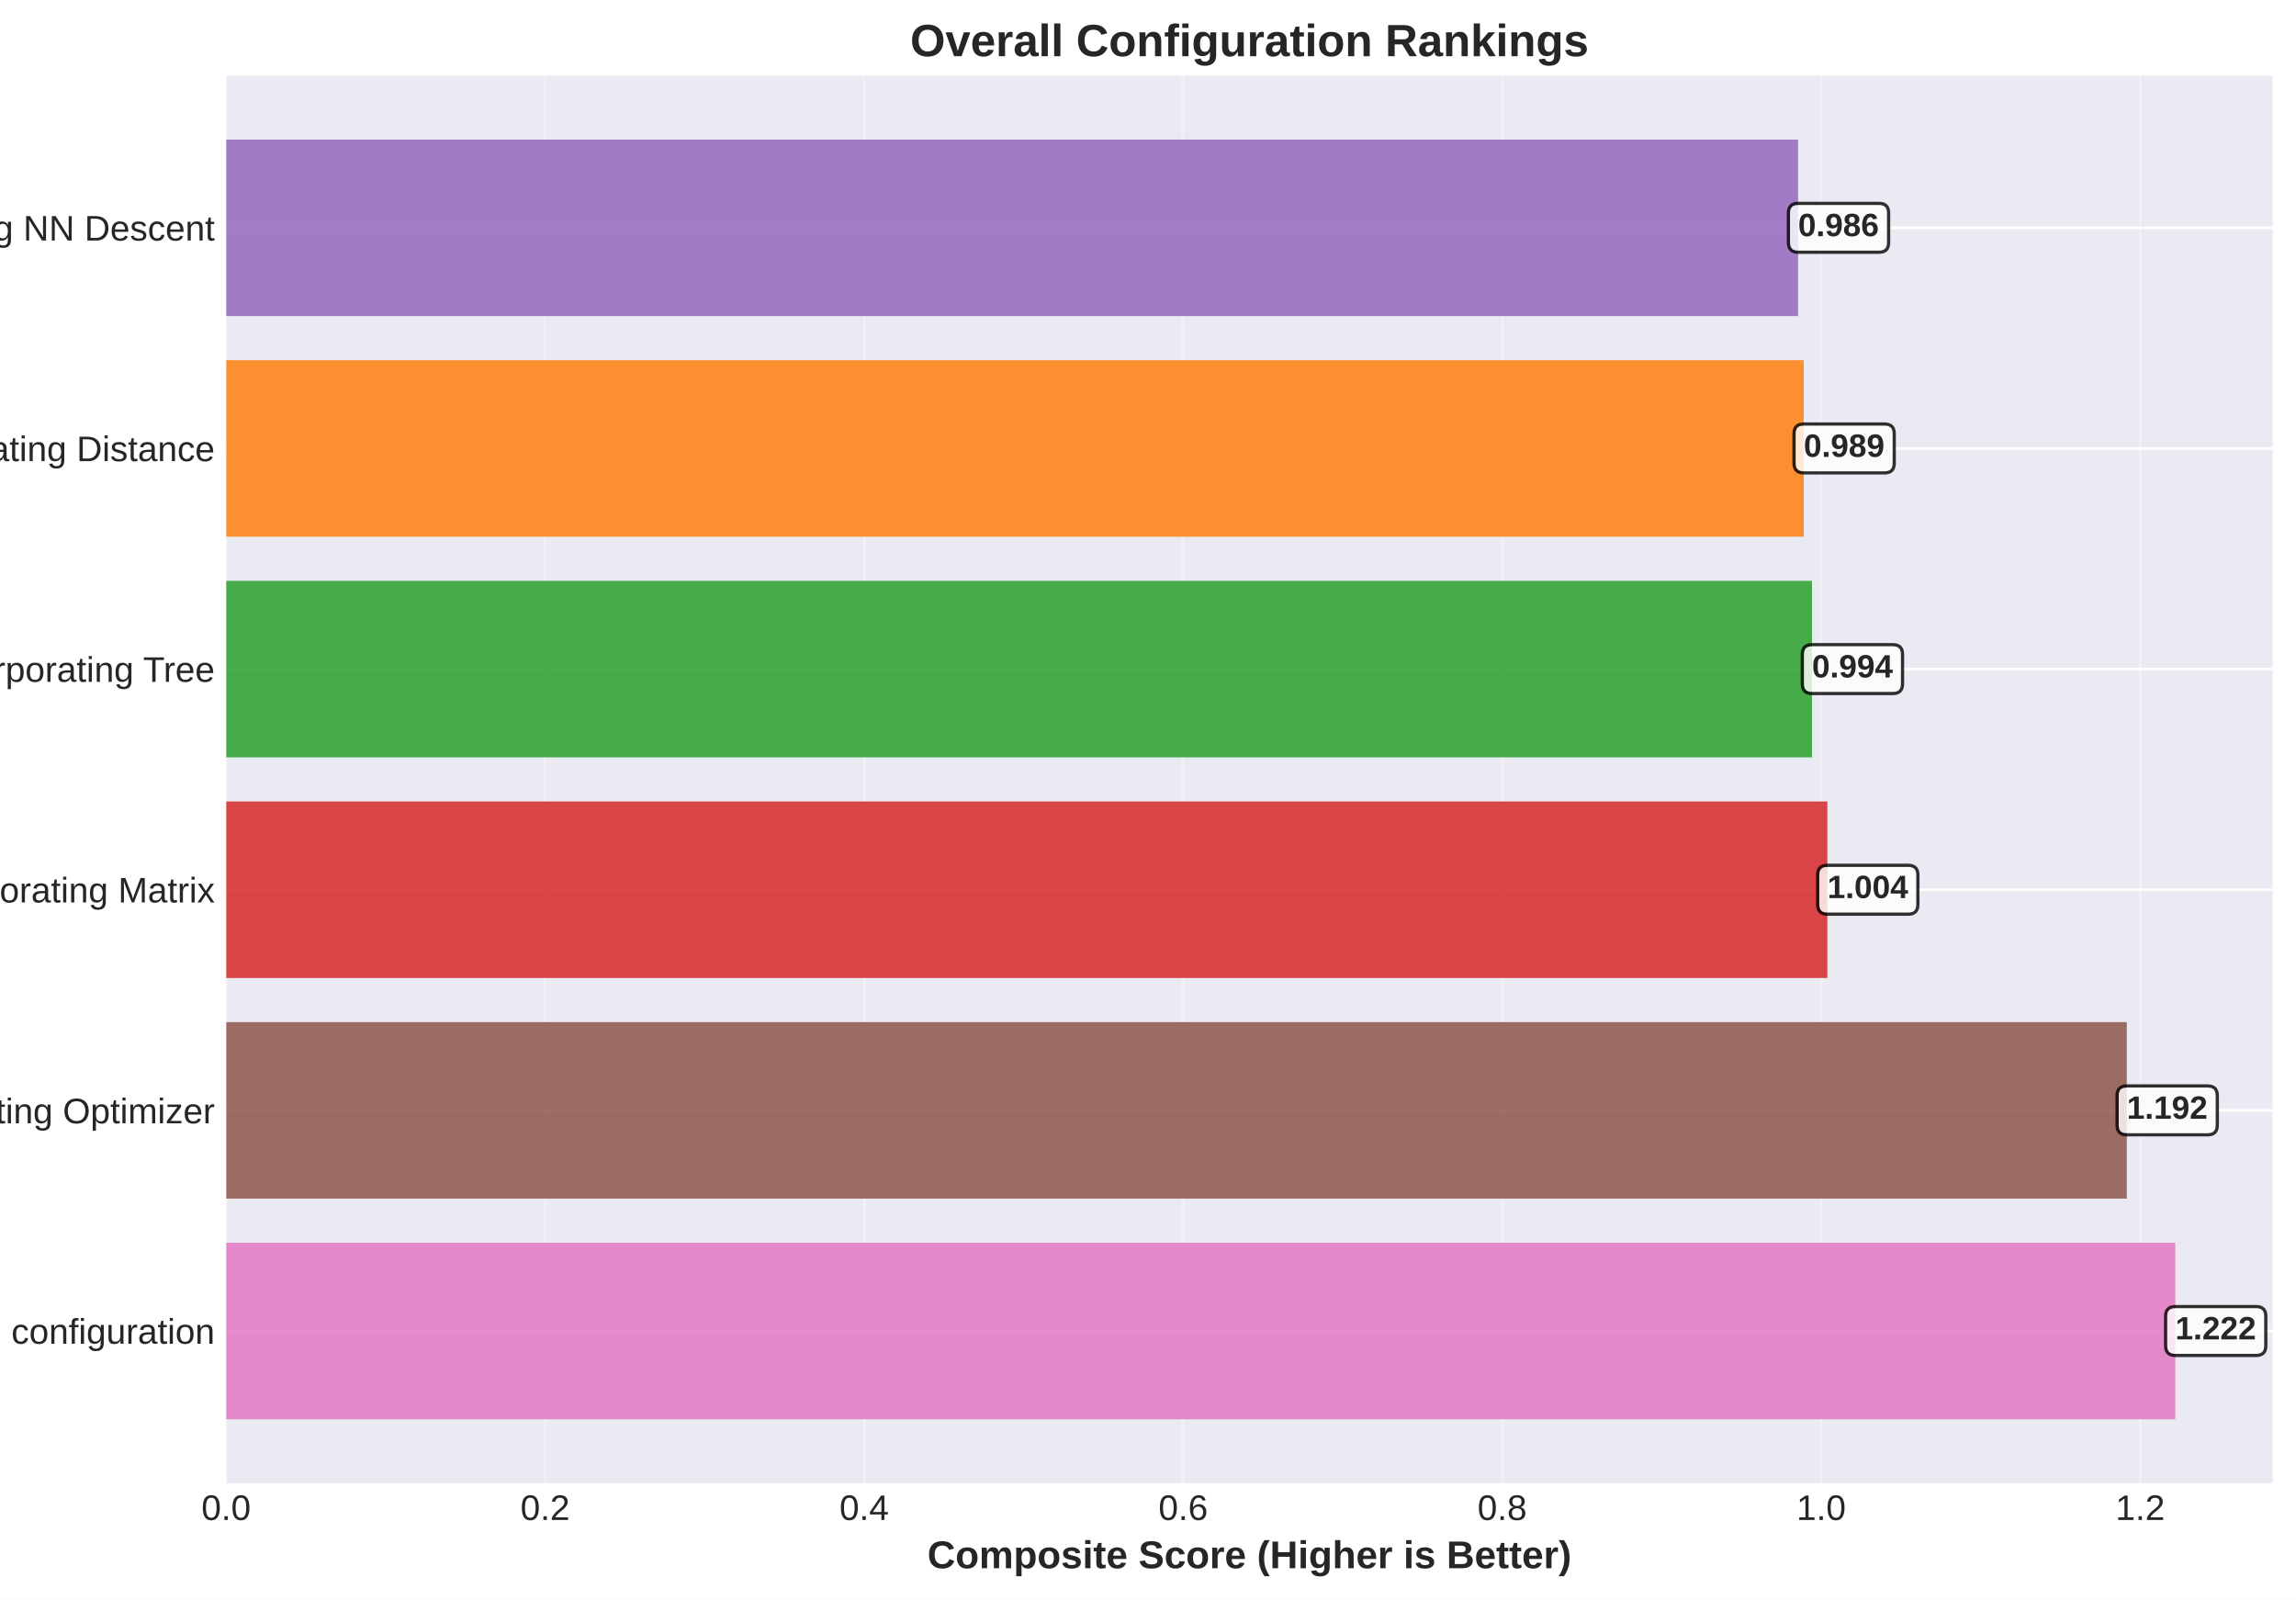
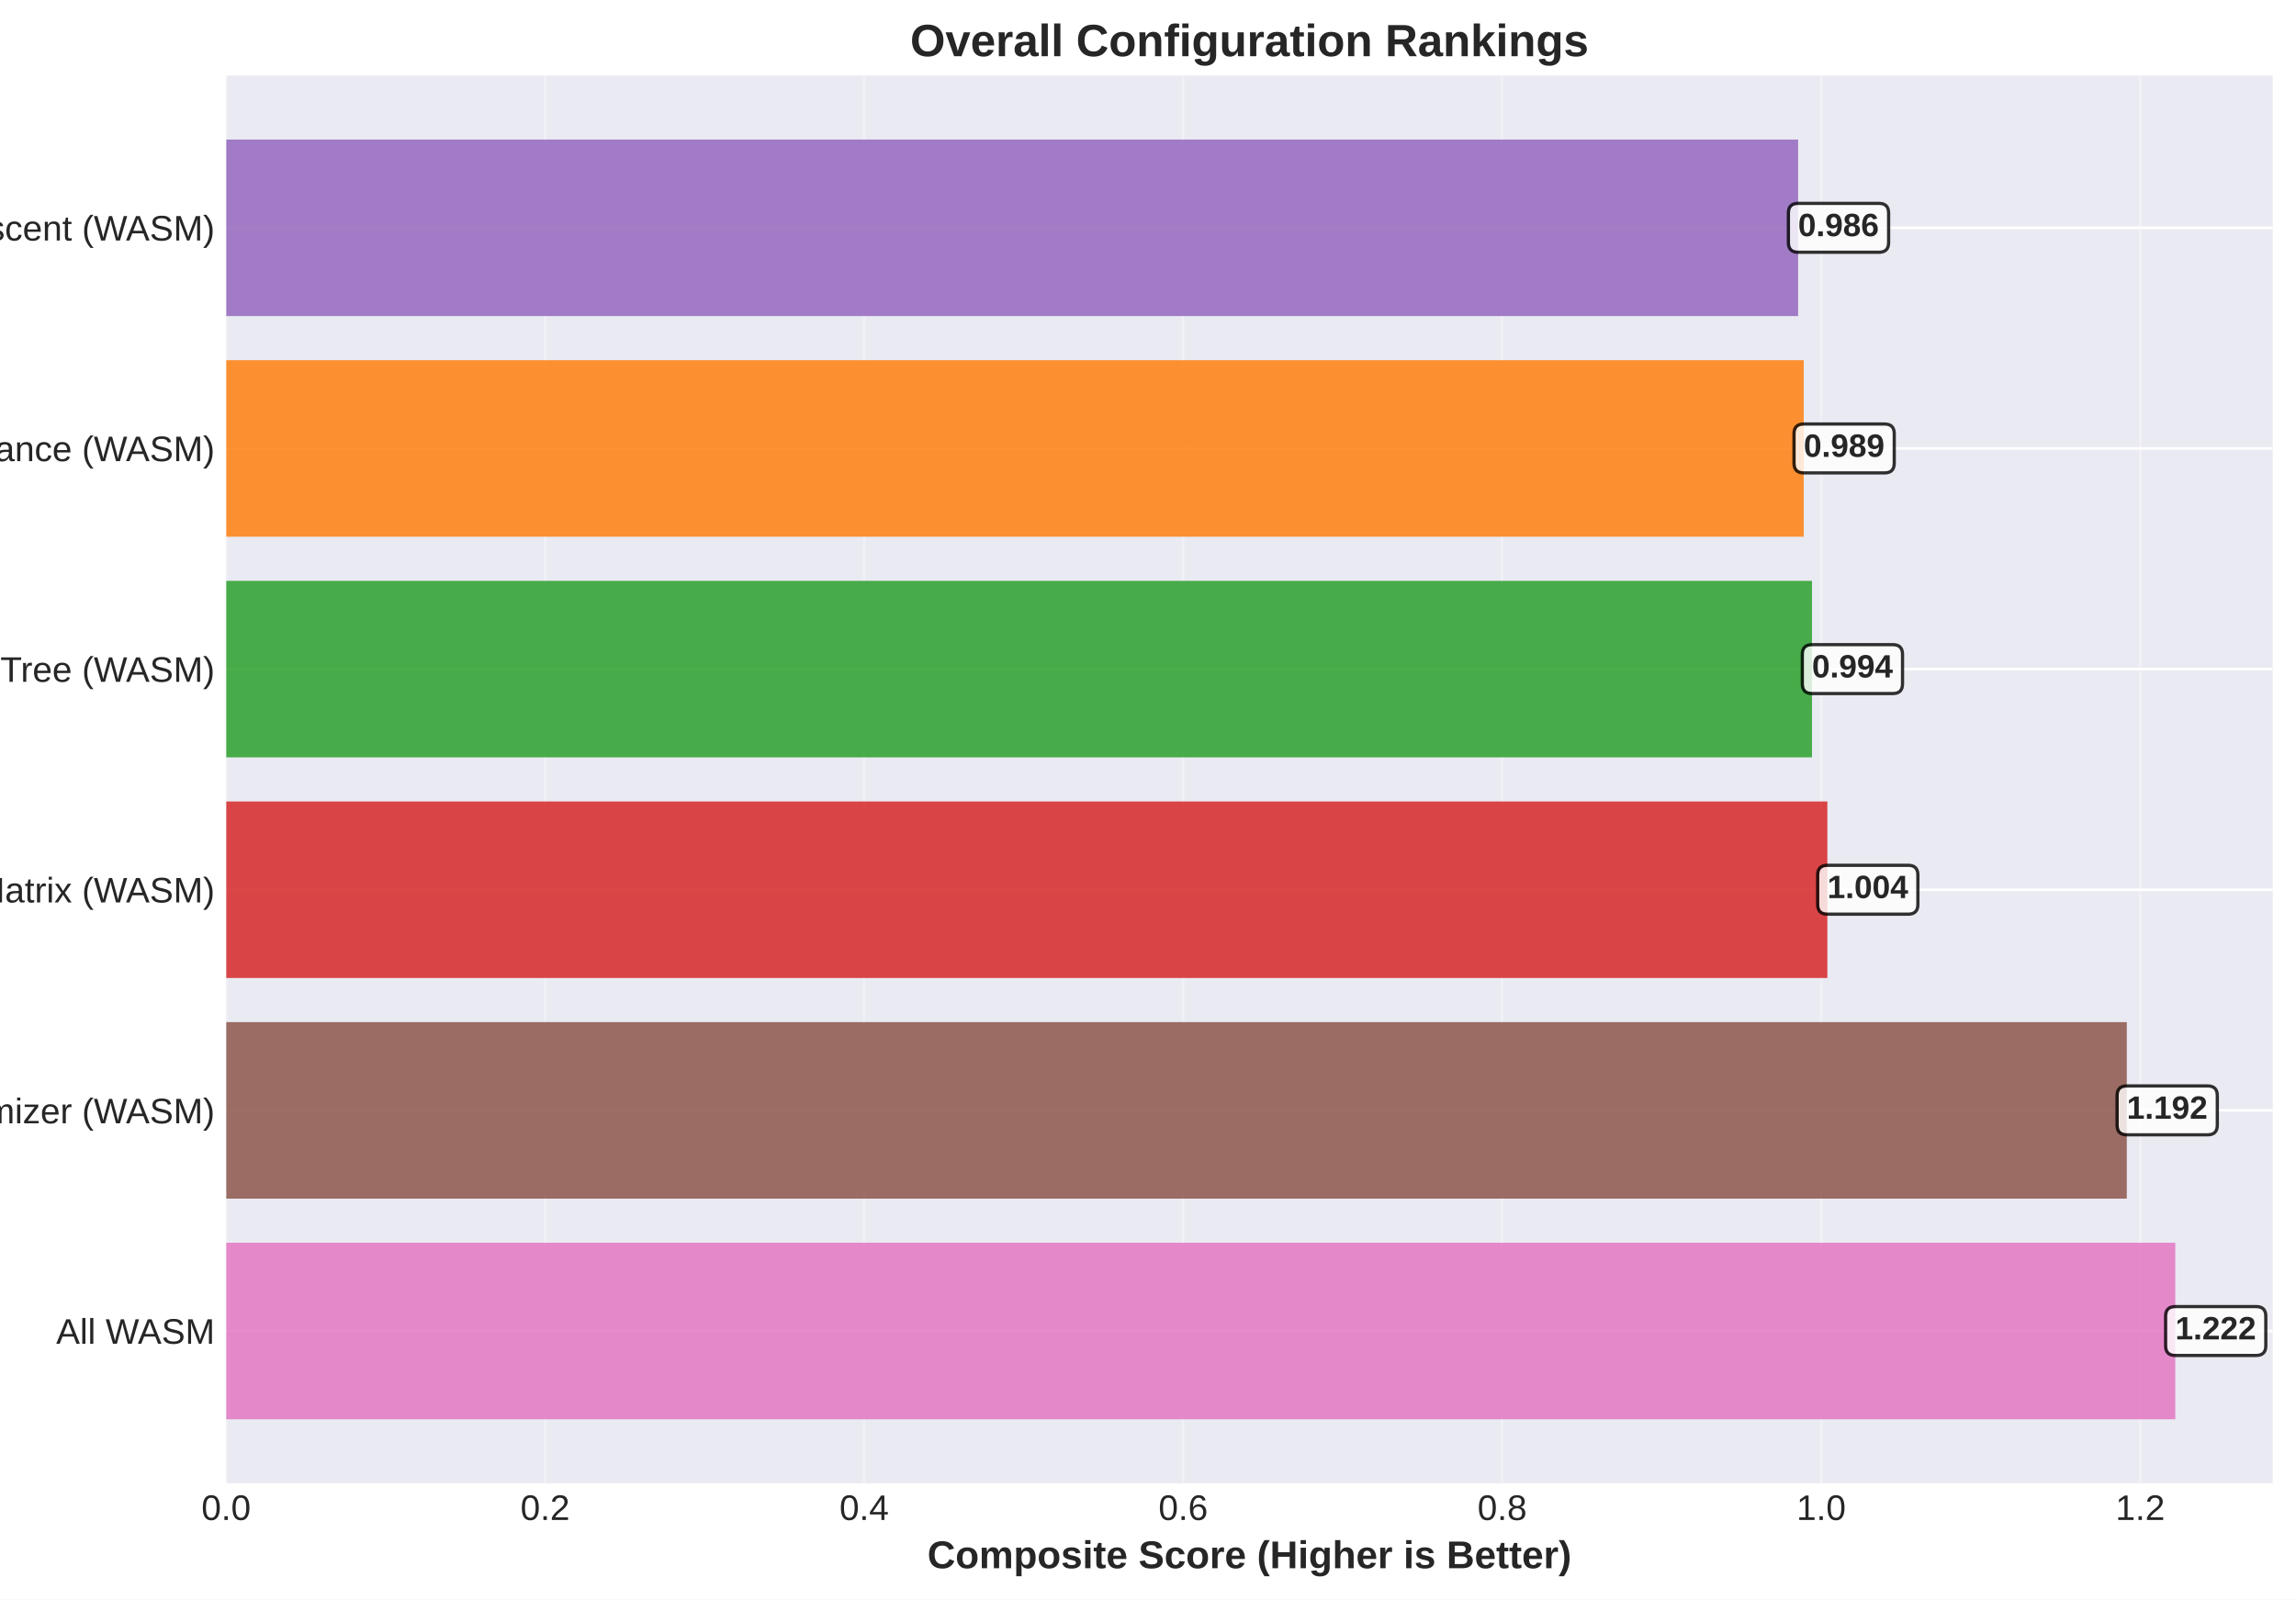
<svg xmlns="http://www.w3.org/2000/svg" width="710.715pt" height="495.114pt" viewBox="0 0 710.715 495.114" version="1.1">
  <defs>
    <style type="text/css">*{stroke-linejoin: round; stroke-linecap: butt}</style>
  </defs>
  <g id="figure_1">
    <g id="patch_1">
      <path d="M 0 495.114  L 710.715 495.114  L 710.715 0  L 0 0  z " style="fill: #ffffff" />
    </g>
    <g id="axes_1">
      <g id="patch_2">
        <path d="M 69.995 459.093  L 703.515 459.093  L 703.515 23.392  L 69.995 23.392  z " style="fill: #eaeaf2" />
      </g>
      <g id="matplotlib.axis_1">
        <g id="xtick_1">
          <g id="line2d_1">
            <path d="M 69.995 459.093  L 69.995 23.392  " clip-path="url(#pc97e43135c)" style="fill: none; stroke: #ffffff; stroke-opacity: 0.3; stroke-width: 0.8; stroke-linecap: round" />
          </g>
          <g id="line2d_2" />
          <g id="text_1">
            <text style="font-size: 11px; font-family: 'Arial', 'Liberation Sans', 'DejaVu Sans', 'Bitstream Vera Sans', sans-serif; text-anchor: middle; fill: #262626" x="69.995" y="470.466" transform="rotate(-0 69.99516 470.4664)">0.0</text>
          </g>
        </g>
        <g id="xtick_2">
          <g id="line2d_3">
            <path d="M 168.745 459.093  L 168.745 23.392  " clip-path="url(#pc97e43135c)" style="fill: none; stroke: #ffffff; stroke-opacity: 0.3; stroke-width: 0.8; stroke-linecap: round" />
          </g>
          <g id="line2d_4" />
          <g id="text_2">
            <text style="font-size: 11px; font-family: 'Arial', 'Liberation Sans', 'DejaVu Sans', 'Bitstream Vera Sans', sans-serif; text-anchor: middle; fill: #262626" x="168.745" y="470.466" transform="rotate(-0 168.7449 470.4664)">0.2</text>
          </g>
        </g>
        <g id="xtick_3">
          <g id="line2d_5">
            <path d="M 267.495 459.093  L 267.495 23.392  " clip-path="url(#pc97e43135c)" style="fill: none; stroke: #ffffff; stroke-opacity: 0.3; stroke-width: 0.8; stroke-linecap: round" />
          </g>
          <g id="line2d_6" />
          <g id="text_3">
            <text style="font-size: 11px; font-family: 'Arial', 'Liberation Sans', 'DejaVu Sans', 'Bitstream Vera Sans', sans-serif; text-anchor: middle; fill: #262626" x="267.495" y="470.466" transform="rotate(-0 267.4947 470.4664)">0.4</text>
          </g>
        </g>
        <g id="xtick_4">
          <g id="line2d_7">
            <path d="M 366.244 459.093  L 366.244 23.392  " clip-path="url(#pc97e43135c)" style="fill: none; stroke: #ffffff; stroke-opacity: 0.3; stroke-width: 0.8; stroke-linecap: round" />
          </g>
          <g id="line2d_8" />
          <g id="text_4">
            <text style="font-size: 11px; font-family: 'Arial', 'Liberation Sans', 'DejaVu Sans', 'Bitstream Vera Sans', sans-serif; text-anchor: middle; fill: #262626" x="366.244" y="470.466" transform="rotate(-0 366.2444 470.4664)">0.6</text>
          </g>
        </g>
        <g id="xtick_5">
          <g id="line2d_9">
            <path d="M 464.994 459.093  L 464.994 23.392  " clip-path="url(#pc97e43135c)" style="fill: none; stroke: #ffffff; stroke-opacity: 0.3; stroke-width: 0.8; stroke-linecap: round" />
          </g>
          <g id="line2d_10" />
          <g id="text_5">
            <text style="font-size: 11px; font-family: 'Arial', 'Liberation Sans', 'DejaVu Sans', 'Bitstream Vera Sans', sans-serif; text-anchor: middle; fill: #262626" x="464.994" y="470.466" transform="rotate(-0 464.9942 470.4664)">0.8</text>
          </g>
        </g>
        <g id="xtick_6">
          <g id="line2d_11">
            <path d="M 563.744 459.093  L 563.744 23.392  " clip-path="url(#pc97e43135c)" style="fill: none; stroke: #ffffff; stroke-opacity: 0.3; stroke-width: 0.8; stroke-linecap: round" />
          </g>
          <g id="line2d_12" />
          <g id="text_6">
            <text style="font-size: 11px; font-family: 'Arial', 'Liberation Sans', 'DejaVu Sans', 'Bitstream Vera Sans', sans-serif; text-anchor: middle; fill: #262626" x="563.744" y="470.466" transform="rotate(-0 563.744 470.4664)">1.0</text>
          </g>
        </g>
        <g id="xtick_7">
          <g id="line2d_13">
            <path d="M 662.494 459.093  L 662.494 23.392  " clip-path="url(#pc97e43135c)" style="fill: none; stroke: #ffffff; stroke-opacity: 0.3; stroke-width: 0.8; stroke-linecap: round" />
          </g>
          <g id="line2d_14" />
          <g id="text_7">
            <text style="font-size: 11px; font-family: 'Arial', 'Liberation Sans', 'DejaVu Sans', 'Bitstream Vera Sans', sans-serif; text-anchor: middle; fill: #262626" x="662.494" y="470.466" transform="rotate(-0 662.4937 470.4664)">1.2</text>
          </g>
        </g>
        <g id="text_8">
          <text style="font-weight: 700; font-size: 12px; font-family: 'Arial', 'Liberation Sans', 'DejaVu Sans', 'Bitstream Vera Sans', sans-serif; text-anchor: middle; fill: #262626" x="386.755" y="485.388" transform="rotate(-0 386.7552 485.3883)">Composite Score (Higher is Better)</text>
        </g>
      </g>
      <g id="matplotlib.axis_2">
        <g id="ytick_1">
          <g id="line2d_15">
            <path d="M 69.995 411.972  L 703.515 411.972  " clip-path="url(#pc97e43135c)" style="fill: none; stroke: #ffffff; stroke-width: 0.8; stroke-linecap: round" />
          </g>
          <g id="line2d_16" />
          <g id="text_9">
-             <text style="font-size: 11px; font-family: 'Arial', 'Liberation Sans', 'DejaVu Sans', 'Bitstream Vera Sans', sans-serif; text-anchor: end; fill: #262626" x="66.495" y="415.908" transform="rotate(-0 66.49516 415.9083)">Fully WASM-enabled configuration</text>
+             <text style="font-size: 11px; font-family: 'Arial', 'Liberation Sans', 'DejaVu Sans', 'Bitstream Vera Sans', sans-serif; text-anchor: end; fill: #262626" x="66.495" y="415.908" transform="rotate(-0 66.49516 415.9083)">All WASM</text>
          </g>
        </g>
        <g id="ytick_2">
          <g id="line2d_17">
            <path d="M 69.995 343.68  L 703.515 343.68  " clip-path="url(#pc97e43135c)" style="fill: none; stroke: #ffffff; stroke-width: 0.8; stroke-linecap: round" />
          </g>
          <g id="line2d_18" />
          <g id="text_10">
-             <text style="font-size: 11px; font-family: 'Arial', 'Liberation Sans', 'DejaVu Sans', 'Bitstream Vera Sans', sans-serif; text-anchor: end; fill: #262626" x="66.495" y="347.687" transform="rotate(-0 66.49516 347.6871)">Configuration incorporating Optimizer</text>
+             <text style="font-size: 11px; font-family: 'Arial', 'Liberation Sans', 'DejaVu Sans', 'Bitstream Vera Sans', sans-serif; text-anchor: end; fill: #262626" x="66.495" y="347.687" transform="rotate(-0 66.49516 347.6871)">Optimizer (WASM)</text>
          </g>
        </g>
        <g id="ytick_3">
          <g id="line2d_19">
            <path d="M 69.995 275.388  L 703.515 275.388  " clip-path="url(#pc97e43135c)" style="fill: none; stroke: #ffffff; stroke-width: 0.8; stroke-linecap: round" />
          </g>
          <g id="line2d_20" />
          <g id="text_11">
-             <text style="font-size: 11px; font-family: 'Arial', 'Liberation Sans', 'DejaVu Sans', 'Bitstream Vera Sans', sans-serif; text-anchor: end; fill: #262626" x="66.495" y="279.325" transform="rotate(-0 66.49516 279.3249)">Configuration incorporating Matrix</text>
+             <text style="font-size: 11px; font-family: 'Arial', 'Liberation Sans', 'DejaVu Sans', 'Bitstream Vera Sans', sans-serif; text-anchor: end; fill: #262626" x="66.495" y="279.325" transform="rotate(-0 66.49516 279.3249)">Matrix (WASM)</text>
          </g>
        </g>
        <g id="ytick_4">
          <g id="line2d_21">
            <path d="M 69.995 207.096  L 703.515 207.096  " clip-path="url(#pc97e43135c)" style="fill: none; stroke: #ffffff; stroke-width: 0.8; stroke-linecap: round" />
          </g>
          <g id="line2d_22" />
          <g id="text_12">
-             <text style="font-size: 11px; font-family: 'Arial', 'Liberation Sans', 'DejaVu Sans', 'Bitstream Vera Sans', sans-serif; text-anchor: end; fill: #262626" x="66.495" y="211.033" transform="rotate(-0 66.49516 211.0331)">Configuration incorporating Tree</text>
+             <text style="font-size: 11px; font-family: 'Arial', 'Liberation Sans', 'DejaVu Sans', 'Bitstream Vera Sans', sans-serif; text-anchor: end; fill: #262626" x="66.495" y="211.033" transform="rotate(-0 66.49516 211.0331)">Tree (WASM)</text>
          </g>
        </g>
        <g id="ytick_5">
          <g id="line2d_23">
            <path d="M 69.995 138.805  L 703.515 138.805  " clip-path="url(#pc97e43135c)" style="fill: none; stroke: #ffffff; stroke-width: 0.8; stroke-linecap: round" />
          </g>
          <g id="line2d_24" />
          <g id="text_13">
-             <text style="font-size: 11px; font-family: 'Arial', 'Liberation Sans', 'DejaVu Sans', 'Bitstream Vera Sans', sans-serif; text-anchor: end; fill: #262626" x="66.495" y="142.741" transform="rotate(-0 66.49516 142.7414)">Configuration incorporating Distance</text>
+             <text style="font-size: 11px; font-family: 'Arial', 'Liberation Sans', 'DejaVu Sans', 'Bitstream Vera Sans', sans-serif; text-anchor: end; fill: #262626" x="66.495" y="142.741" transform="rotate(-0 66.49516 142.7414)">Distance (WASM)</text>
          </g>
        </g>
        <g id="ytick_6">
          <g id="line2d_25">
            <path d="M 69.995 70.513  L 703.515 70.513  " clip-path="url(#pc97e43135c)" style="fill: none; stroke: #ffffff; stroke-width: 0.8; stroke-linecap: round" />
          </g>
          <g id="line2d_26" />
          <g id="text_14">
-             <text style="font-size: 11px; font-family: 'Arial', 'Liberation Sans', 'DejaVu Sans', 'Bitstream Vera Sans', sans-serif; text-anchor: end; fill: #262626" x="66.495" y="74.45" transform="rotate(-0 66.49516 74.44965)">Configuration incorporating NN Descent</text>
+             <text style="font-size: 11px; font-family: 'Arial', 'Liberation Sans', 'DejaVu Sans', 'Bitstream Vera Sans', sans-serif; text-anchor: end; fill: #262626" x="66.495" y="74.45" transform="rotate(-0 66.49516 74.44965)">NN-Descent (WASM)</text>
          </g>
        </g>
      </g>
      <g id="patch_3">
        <path d="M 69.995 439.288  L 673.348 439.288  L 673.348 384.655  L 69.995 384.655  z " clip-path="url(#pc97e43135c)" style="fill: #e377c2; opacity: 0.85" />
      </g>
      <g id="patch_4">
        <path d="M 69.995 370.996  L 658.334 370.996  L 658.334 316.363  L 69.995 316.363  z " clip-path="url(#pc97e43135c)" style="fill: #8c564b; opacity: 0.85" />
      </g>
      <g id="patch_5">
        <path d="M 69.995 302.705  L 565.648 302.705  L 565.648 248.071  L 69.995 248.071  z " clip-path="url(#pc97e43135c)" style="fill: #d62728; opacity: 0.85" />
      </g>
      <g id="patch_6">
        <path d="M 69.995 234.413  L 560.895 234.413  L 560.895 179.78  L 69.995 179.78  z " clip-path="url(#pc97e43135c)" style="fill: #2ca02c; opacity: 0.85" />
      </g>
      <g id="patch_7">
        <path d="M 69.995 166.121  L 558.331 166.121  L 558.331 111.488  L 69.995 111.488  z " clip-path="url(#pc97e43135c)" style="fill: #ff7f0e; opacity: 0.85" />
      </g>
      <g id="patch_8">
        <path d="M 69.995 97.83  L 556.59 97.83  L 556.59 43.196  L 69.995 43.196  z " clip-path="url(#pc97e43135c)" style="fill: #9467bd; opacity: 0.85" />
      </g>
      <g id="patch_9">
        <path d="M 69.995 459.093  L 69.995 23.392  " style="fill: none" />
      </g>
      <g id="patch_10">
        <path d="M 703.515 459.093  L 703.515 23.392  " style="fill: none" />
      </g>
      <g id="patch_11">
        <path d="M 69.995 459.093  L 703.515 459.093  " style="fill: none" />
      </g>
      <g id="patch_12">
        <path d="M 69.995 23.392  L 703.515 23.392  " style="fill: none" />
      </g>
      <g id="text_15">
        <g id="patch_13">
          <path d="M 673.348 419.537  L 698.369 419.537  Q 701.369 419.537 701.369 416.537  L 701.369 407.406  Q 701.369 404.406 698.369 404.406  L 673.348 404.406  Q 670.348 404.406 670.348 407.406  L 670.348 416.537  Q 670.348 419.537 673.348 419.537  z " style="fill: #ffffff; opacity: 0.8; stroke: #000000; stroke-linejoin: miter" />
        </g>
        <text style="font-weight: 700; font-size: 10px; font-family: 'Arial', 'Liberation Sans', 'DejaVu Sans', 'Bitstream Vera Sans', sans-serif; text-anchor: start; fill: #262626" x="673.348" y="414.564" transform="rotate(-0 673.3475 414.5637)">1.222</text>
      </g>
      <g id="text_16">
        <g id="patch_14">
          <path d="M 658.334 351.245  L 683.356 351.245  Q 686.356 351.245 686.356 348.245  L 686.356 339.114  Q 686.356 336.114 683.356 336.114  L 658.334 336.114  Q 655.334 336.114 655.334 339.114  L 655.334 348.245  Q 655.334 351.245 658.334 351.245  z " style="fill: #ffffff; opacity: 0.8; stroke: #000000; stroke-linejoin: miter" />
        </g>
        <text style="font-weight: 700; font-size: 10px; font-family: 'Arial', 'Liberation Sans', 'DejaVu Sans', 'Bitstream Vera Sans', sans-serif; text-anchor: start; fill: #262626" x="658.334" y="346.272" transform="rotate(-0 658.3339 346.272)">1.192</text>
      </g>
      <g id="text_17">
        <g id="patch_15">
          <path d="M 565.648 282.954  L 590.67 282.954  Q 593.67 282.954 593.67 279.954  L 593.67 270.822  Q 593.67 267.822 590.67 267.822  L 565.648 267.822  Q 562.648 267.822 562.648 270.822  L 562.648 279.954  Q 562.648 282.954 565.648 282.954  z " style="fill: #ffffff; opacity: 0.8; stroke: #000000; stroke-linejoin: miter" />
        </g>
        <text style="font-weight: 700; font-size: 10px; font-family: 'Arial', 'Liberation Sans', 'DejaVu Sans', 'Bitstream Vera Sans', sans-serif; text-anchor: start; fill: #262626" x="565.648" y="277.98" transform="rotate(-0 565.6478 277.9802)">1.004</text>
      </g>
      <g id="text_18">
        <g id="patch_16">
          <path d="M 560.895 214.662  L 585.917 214.662  Q 588.917 214.662 588.917 211.662  L 588.917 202.531  Q 588.917 199.531 585.917 199.531  L 560.895 199.531  Q 557.895 199.531 557.895 202.531  L 557.895 211.662  Q 557.895 214.662 560.895 214.662  z " style="fill: #ffffff; opacity: 0.8; stroke: #000000; stroke-linejoin: miter" />
        </g>
        <text style="font-weight: 700; font-size: 10px; font-family: 'Arial', 'Liberation Sans', 'DejaVu Sans', 'Bitstream Vera Sans', sans-serif; text-anchor: start; fill: #262626" x="560.895" y="209.689" transform="rotate(-0 560.8949 209.6885)">0.994</text>
      </g>
      <g id="text_19">
        <g id="patch_17">
          <path d="M 558.331 146.37  L 583.353 146.37  Q 586.353 146.37 586.353 143.37  L 586.353 134.239  Q 586.353 131.239 583.353 131.239  L 558.331 131.239  Q 555.331 131.239 555.331 134.239  L 555.331 143.37  Q 555.331 146.37 558.331 146.37  z " style="fill: #ffffff; opacity: 0.8; stroke: #000000; stroke-linejoin: miter" />
        </g>
        <text style="font-weight: 700; font-size: 10px; font-family: 'Arial', 'Liberation Sans', 'DejaVu Sans', 'Bitstream Vera Sans', sans-serif; text-anchor: start; fill: #262626" x="558.331" y="141.397" transform="rotate(-0 558.3309 141.3968)">0.989</text>
      </g>
      <g id="text_20">
        <g id="patch_18">
          <path d="M 556.59 78.078  L 581.612 78.078  Q 584.612 78.078 584.612 75.078  L 584.612 65.947  Q 584.612 62.947 581.612 62.947  L 556.59 62.947  Q 553.59 62.947 553.59 65.947  L 553.59 75.078  Q 553.59 78.078 556.59 78.078  z " style="fill: #ffffff; opacity: 0.8; stroke: #000000; stroke-linejoin: miter" />
        </g>
        <text style="font-weight: 700; font-size: 10px; font-family: 'Arial', 'Liberation Sans', 'DejaVu Sans', 'Bitstream Vera Sans', sans-serif; text-anchor: start; fill: #262626" x="556.59" y="73.105" transform="rotate(-0 556.5904 73.10505)">0.986</text>
      </g>
      <g id="text_21">
        <text style="font-weight: 700; font-size: 14px; font-family: 'Arial', 'Liberation Sans', 'DejaVu Sans', 'Bitstream Vera Sans', sans-serif; text-anchor: middle; fill: #262626" x="386.755" y="17.392" transform="rotate(-0 386.7552 17.39156)">Overall Configuration Rankings</text>
      </g>
    </g>
  </g>
  <defs>
    <clipPath id="pc97e43135c">
      <rect x="69.995" y="23.392" width="633.52" height="435.701" />
    </clipPath>
  </defs>
</svg>
